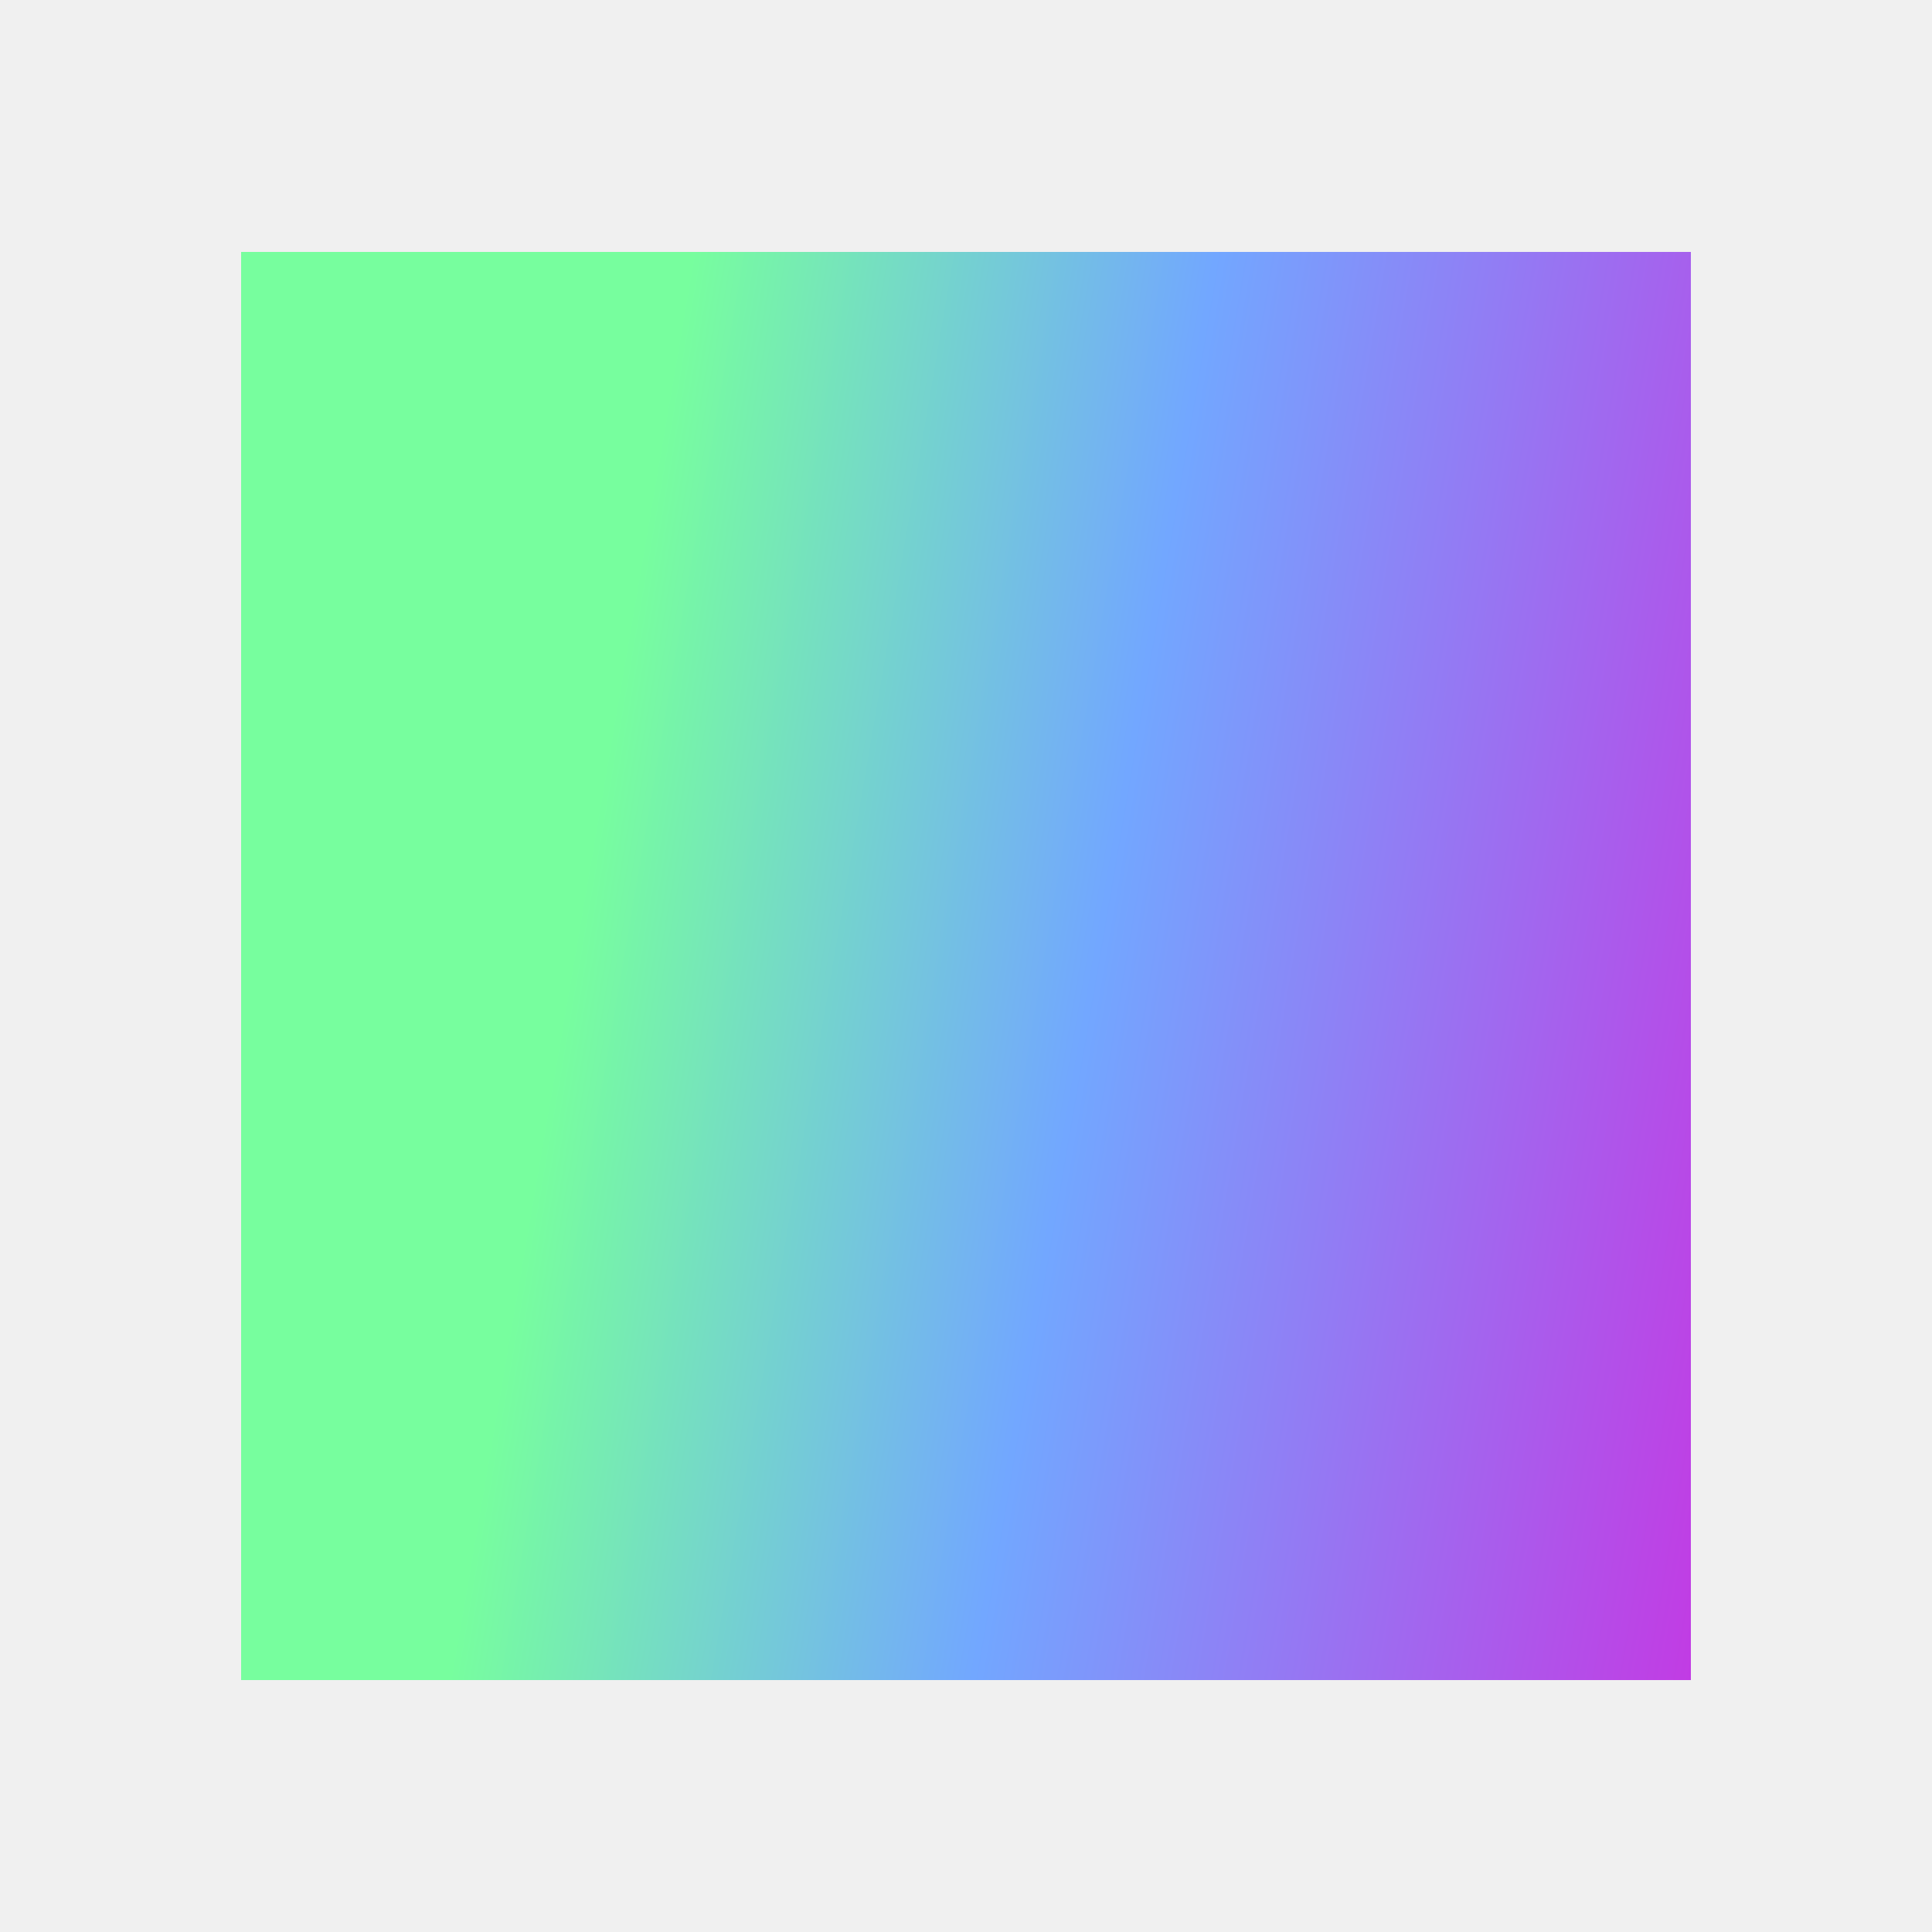
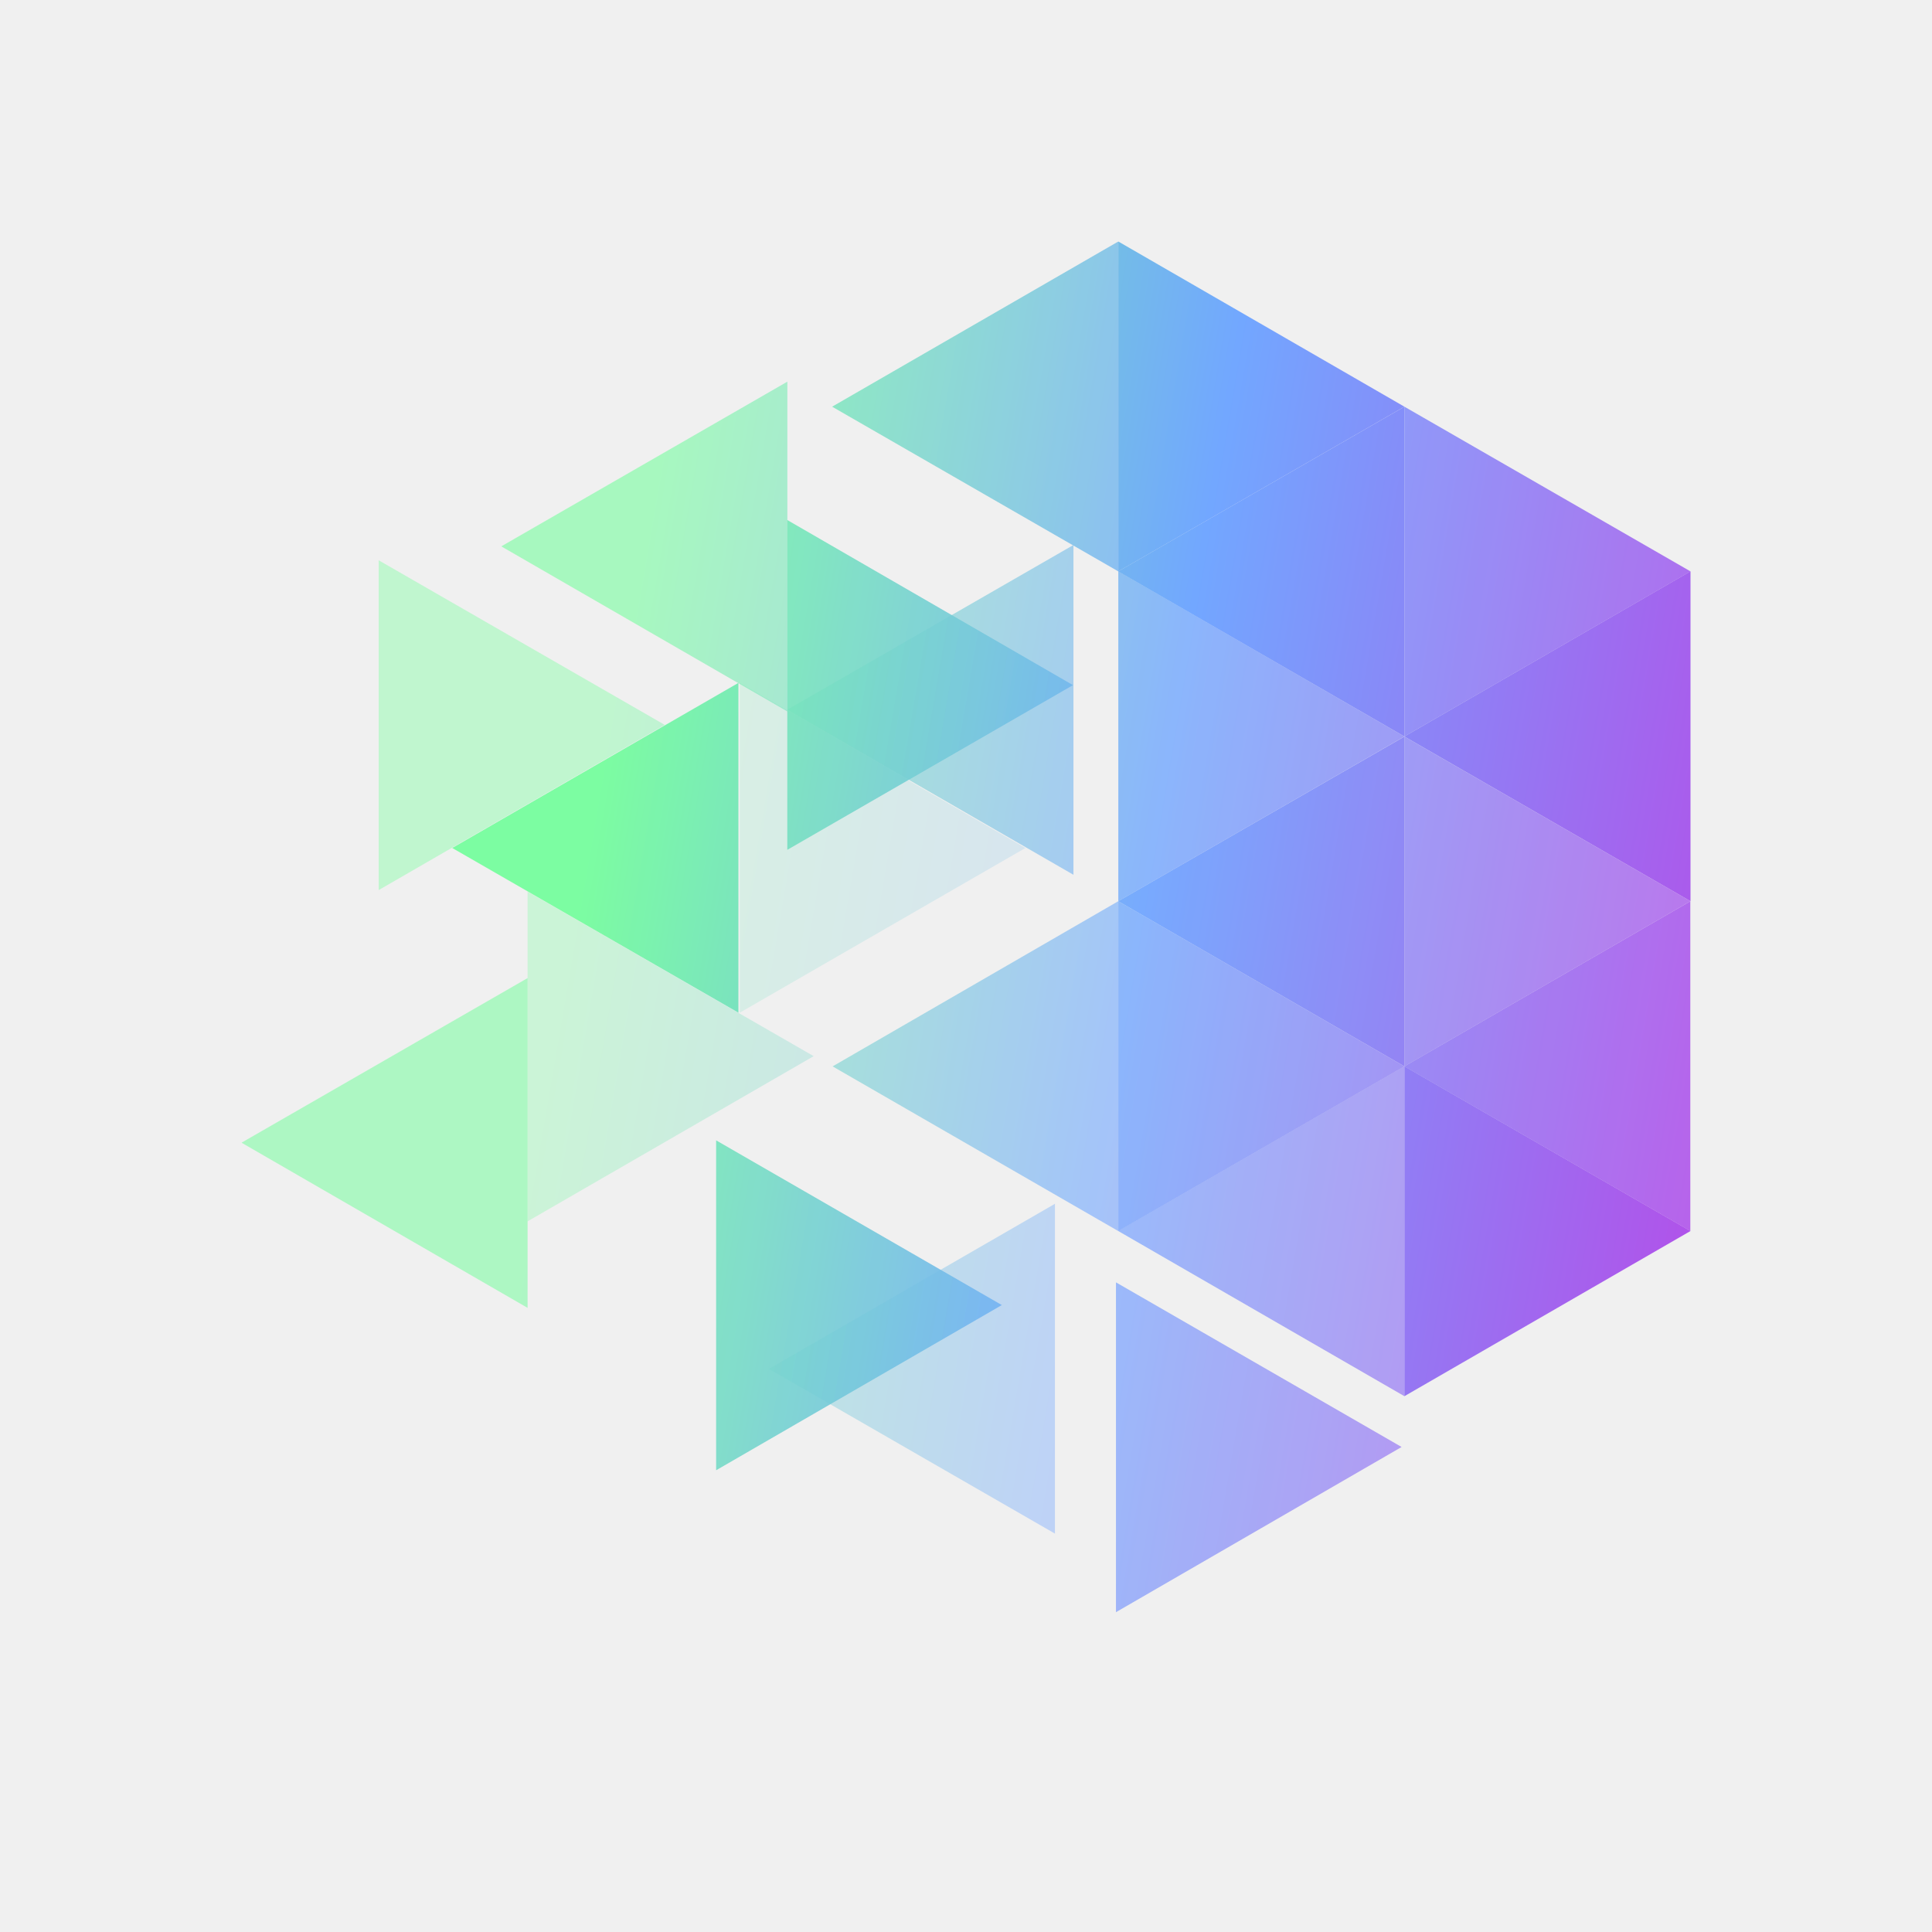
<svg xmlns="http://www.w3.org/2000/svg" width="24" height="24" fill="none" viewBox="0 0 24 24">
-   <path fill="#000" d="M3.255 4.018h16.728V19.84H3.255z" />
-   <path fill="#fff" d="M13.377 4.018v3.808l3.303-1.902z" />
-   <path fill="url(#iotex__a)" d="M3 3.13h18v17.74H3z" />
-   <path fill="#fff" d="M16.68 5.924v3.808l3.303-1.906z" opacity=".9" />
-   <path fill="url(#iotex__b)" d="M3 3.13h18v17.74H3z" />
-   <path fill="#fff" d="M13.377 7.825v3.808l3.303-1.901z" opacity=".8" />
-   <path fill="url(#iotex__c)" d="M3 3.13h18v17.74H3z" />
-   <path fill="#fff" d="M16.68 9.732v3.808l3.303-1.907z" opacity=".8" />
-   <path fill="url(#iotex__d)" d="M3 3.13h18v17.74H3z" />
-   <path fill="#fff" d="M13.377 11.634v3.807l3.303-1.9z" opacity=".8" />
-   <path fill="url(#iotex__e)" d="M3 3.13h18v17.74H3z" />
-   <path fill="#fff" d="M16.68 13.54v3.807l3.303-1.906z" />
-   <path fill="url(#iotex__f)" d="M3 3.13h18v17.74H3z" />
-   <path fill="#fff" d="M4.838 7.697v3.808l3.303-1.907z" opacity=".4" />
-   <path fill="url(#iotex__g)" d="M3 3.13h18v17.74H3z" />
-   <path fill="#fff" d="M9.007 9.113v3.807l3.297-1.9z" opacity=".2" />
-   <path fill="url(#iotex__h)" d="M3 3.13h18v17.74H3z" />
-   <path fill="#fff" d="M6.558 11.521v3.808l3.303-1.906z" opacity=".3" />
-   <path fill="url(#iotex__i)" d="M3 3.13h18v17.74H3z" />
-   <path fill="#fff" d="M8.734 14.395v3.807l3.298-1.906z" opacity=".9" />
-   <path fill="url(#iotex__j)" d="M3 3.13h18v17.74H3z" />
-   <path fill="#fff" d="M13.35 16.034v3.807l3.298-1.907z" opacity=".7" />
-   <path fill="url(#iotex__k)" d="M3 3.13h18v17.74H3z" />
-   <path fill="#fff" d="M9.556 7.233v3.808l3.297-1.902z" opacity=".9" />
-   <path fill="url(#iotex__l)" d="M3 3.13h18v17.74H3z" />
-   <path fill="#fff" d="M13.377 4.018v3.808l-3.303-1.902z" opacity=".8" />
-   <path fill="url(#iotex__m)" d="M3 3.13h18v17.74H3z" />
-   <path fill="#fff" d="M9.557 5.636v3.806L6.253 7.537z" opacity=".6" />
-   <path fill="url(#iotex__n)" d="M3 3.13h18v17.74H3z" />
-   <path fill="#fff" d="M12.859 7.52v3.809L9.556 9.422z" opacity=".6" />
-   <path fill="url(#iotex__o)" d="M3 3.13h18v17.74H3z" />
-   <path fill="#fff" d="M8.99 9.113v3.807l-3.302-1.9z" opacity=".95" />
-   <path fill="url(#iotex__p)" d="M3 3.13h18v17.74H3z" />
-   <path fill="#fff" d="M13.377 11.634v3.807l-3.298-1.9z" opacity=".6" />
-   <path fill="url(#iotex__q)" d="M3 3.13h18v17.74H3z" />
-   <path fill="#fff" d="M6.558 12.52v3.808l-3.303-1.907z" opacity=".55" />
-   <path fill="url(#iotex__r)" d="M3 3.13h18v17.74H3z" />
-   <path fill="#fff" d="M19.982 7.825v3.808L16.68 9.732z" />
-   <path fill="url(#iotex__s)" d="M3 3.13h18v17.74H3z" />
-   <path fill="#fff" d="M16.68 9.732v3.808l-3.304-1.907z" opacity=".95" />
-   <path fill="url(#iotex__t)" d="M3 3.13h18v17.74H3z" />
-   <path fill="#fff" d="M19.982 11.634v3.807l-3.303-1.9z" opacity=".9" />
-   <path fill="url(#iotex__u)" d="M3 3.13h18v17.74H3z" />
-   <path fill="#fff" d="M16.68 13.54v3.807l-3.304-1.906z" opacity=".7" />
-   <path fill="url(#iotex__v)" d="M3 3.13h18v17.74H3z" />
-   <path fill="#fff" d="M12.645 15.126v3.808l-3.303-1.901z" opacity=".4" />
-   <path fill="url(#iotex__w)" d="M3 3.13h18v17.74H3z" />
-   <path fill="#fff" d="M16.68 5.924v3.808l-3.304-1.906z" />
-   <path fill="url(#iotex__x)" d="M3 3.13h18v17.74H3z" />
+   <mask id="iotex__a" width="5" height="5" x="13" y="3" maskUnits="userSpaceOnUse" style="mask-type:alpha">
+     <path fill="#fff" d="M13.892 3v4.098l3.554-2.046z" />
+   </mask>
+   <g mask="url(#iotex__a)">
+     <path fill="url(#iotex__b)" d="M22.095 2.045H2.726v19.09h19.369z" />
+   </g>
+   <mask id="iotex__c" width="4" height="5" x="17" y="5" maskUnits="userSpaceOnUse" style="mask-type:alpha">
+     <path fill="#fff" d="M17.446 5.052v4.097L21 7.098z" opacity=".9" />
+   </mask>
+   <g mask="url(#iotex__c)">
+     <path fill="url(#iotex__d)" d="M22.095 2.045H2.726v19.09h19.369z" />
+   </g>
+   <mask id="iotex__e" width="5" height="5" x="13" y="7" maskUnits="userSpaceOnUse" style="mask-type:alpha">
+     <path fill="#fff" d="M13.892 7.097v4.098l3.554-2.046z" opacity=".8" />
+   </mask>
+   <g mask="url(#iotex__e)">
+     <path fill="url(#iotex__f)" d="M22.095 2.045H2.726v19.09h19.369z" />
+   </g>
+   <mask id="iotex__g" width="4" height="5" x="17" y="9" maskUnits="userSpaceOnUse" style="mask-type:alpha">
+     <path fill="#fff" d="M17.446 9.15v4.097L21 11.195z" opacity=".8" />
+   </mask>
+   <g mask="url(#iotex__g)">
+     <path fill="url(#iotex__h)" d="M22.095 2.045H2.726v19.09h19.369z" />
+   </g>
+   <mask id="iotex__i" width="5" height="5" x="13" y="11" maskUnits="userSpaceOnUse" style="mask-type:alpha">
+     <path fill="#fff" d="M13.892 11.195v4.098l3.554-2.046z" opacity=".8" />
+   </mask>
+   <g mask="url(#iotex__i)">
+     <path fill="url(#iotex__j)" d="M22.095 2.045H2.726v19.09h19.369z" />
+   </g>
+   <mask id="iotex__k" width="4" height="5" x="17" y="13" maskUnits="userSpaceOnUse" style="mask-type:alpha">
+     <path fill="#fff" d="M17.446 13.246v4.098L21 15.292z" />
+   </mask>
+   <g mask="url(#iotex__k)">
+     <path fill="url(#iotex__l)" d="M22.095 2.045H2.726v19.09h19.369z" />
+   </g>
+   <mask id="iotex__m" width="5" height="6" x="4" y="6" maskUnits="userSpaceOnUse" style="mask-type:alpha">
+     <path fill="#fff" d="M4.704 6.96v4.097l3.554-2.052z" opacity=".4" />
+   </mask>
+   <g mask="url(#iotex__m)">
+     <path fill="url(#iotex__n)" d="M22.095 2.045H2.726v19.09h19.369z" />
+   </g>
+   <mask id="iotex__o" width="4" height="5" x="9" y="8" maskUnits="userSpaceOnUse" style="mask-type:alpha">
+     <path fill="#fff" d="M9.19 8.483v4.097l3.548-2.046z" opacity=".2" />
+   </mask>
+   <g mask="url(#iotex__o)">
+     <path fill="url(#iotex__p)" d="M22.095 2.045H2.726v19.09h19.369z" />
+   </g>
+   <mask id="iotex__q" width="5" height="5" x="6" y="11" maskUnits="userSpaceOnUse" style="mask-type:alpha">
+     <path fill="#fff" d="M6.554 11.075v4.097l3.554-2.052z" opacity=".3" />
+   </mask>
+   <g mask="url(#iotex__q)">
+     <path fill="url(#iotex__r)" d="M22.095 2.045H2.726v19.09h19.369z" />
+   </g>
+   <mask id="iotex__s" width="5" height="5" x="8" y="14" maskUnits="userSpaceOnUse" style="mask-type:alpha">
+     <path fill="#fff" d="M8.896 14.166v4.098l3.549-2.052z" opacity=".9" />
+   </mask>
+   <g mask="url(#iotex__s)">
+     <path fill="url(#iotex__t)" d="M22.095 2.045H2.726v19.09h19.369z" />
+   </g>
+   <mask id="iotex__u" width="5" height="6" x="13" y="15" maskUnits="userSpaceOnUse" style="mask-type:alpha">
+     <path fill="#fff" d="M13.863 15.93v4.097l3.548-2.052z" opacity=".7" />
+   </mask>
+   <g mask="url(#iotex__u)">
+     <path fill="url(#iotex__v)" d="M22.095 2.045H2.726v19.09h19.369z" />
+   </g>
+   <mask id="iotex__w" width="5" height="5" x="9" y="6" maskUnits="userSpaceOnUse" style="mask-type:alpha">
+     <path fill="#fff" d="M9.78 6.46v4.097l3.549-2.046z" opacity=".9" />
+   </mask>
+   <g mask="url(#iotex__w)">
+     <path fill="url(#iotex__x)" d="M22.095 2.045H2.726v19.09h19.369z" />
+   </g>
+   <mask id="iotex__y" width="4" height="5" x="10" y="3" maskUnits="userSpaceOnUse" style="mask-type:alpha">
+     <path fill="#fff" d="M13.892 3v4.098l-3.555-2.046z" opacity=".8" />
+   </mask>
+   <g mask="url(#iotex__y)">
+     <path fill="url(#iotex__z)" d="M22.095 2.045H2.726v19.09h19.369z" />
+   </g>
+   <mask id="iotex__A" width="4" height="5" x="6" y="4" maskUnits="userSpaceOnUse" style="mask-type:alpha">
+     <path fill="#fff" d="M9.781 4.741v4.097L6.227 6.787z" opacity=".6" />
+   </mask>
+   <g mask="url(#iotex__A)">
+     <path fill="url(#iotex__B)" d="M22.095 2.045H2.726v19.09h19.369z" />
+   </g>
+   <mask id="iotex__C" width="5" height="5" x="9" y="6" maskUnits="userSpaceOnUse" style="mask-type:alpha">
+     <path fill="#fff" d="M13.335 6.77v4.097L9.78 8.816z" opacity=".6" />
+   </mask>
+   <g mask="url(#iotex__C)">
+     <path fill="url(#iotex__D)" d="M22.095 2.045H2.726v19.09h19.369z" />
+   </g>
+   <mask id="iotex__E" width="5" height="5" x="5" y="8" maskUnits="userSpaceOnUse" style="mask-type:alpha">
+     <path fill="#fff" d="M9.173 8.483v4.097l-3.555-2.046z" opacity=".95" />
+   </mask>
+   <g mask="url(#iotex__E)">
+     <path fill="url(#iotex__F)" d="M22.095 2.045H2.726v19.09h19.369z" />
+   </g>
+   <mask id="iotex__G" width="4" height="5" x="10" y="11" maskUnits="userSpaceOnUse" style="mask-type:alpha">
+     <path fill="#fff" d="M13.892 11.195v4.098l-3.549-2.046z" opacity=".6" />
+   </mask>
+   <g mask="url(#iotex__G)">
+     <path fill="url(#iotex__H)" d="M22.095 2.045H2.726v19.09h19.369z" />
+   </g>
+   <mask id="iotex__I" width="4" height="5" x="3" y="12" maskUnits="userSpaceOnUse" style="mask-type:alpha">
+     <path fill="#fff" d="M6.554 12.15v4.097L3 14.195z" opacity=".55" />
+   </mask>
+   <g mask="url(#iotex__I)">
+     <path fill="url(#iotex__J)" d="M22.095 2.045H2.726v19.09h19.369z" />
+   </g>
+   <mask id="iotex__K" width="4" height="5" x="17" y="7" maskUnits="userSpaceOnUse" style="mask-type:alpha">
+     <path fill="#fff" d="M21 7.097v4.098l-3.555-2.046z" />
+   </mask>
+   <g mask="url(#iotex__K)">
+     <path fill="url(#iotex__L)" d="M22.095 2.045H2.726v19.09h19.369z" />
+   </g>
+   <mask id="iotex__M" width="5" height="5" x="13" y="9" maskUnits="userSpaceOnUse" style="mask-type:alpha">
+     <path fill="#fff" d="M17.446 9.15v4.097l-3.555-2.052z" opacity=".95" />
+   </mask>
+   <g mask="url(#iotex__M)">
+     <path fill="url(#iotex__N)" d="M22.095 2.045H2.726v19.09h19.369z" />
+   </g>
+   <mask id="iotex__O" width="4" height="5" x="17" y="11" maskUnits="userSpaceOnUse" style="mask-type:alpha">
+     <path fill="#fff" d="M21 11.195v4.098l-3.555-2.046z" opacity=".9" />
+   </mask>
+   <g mask="url(#iotex__O)">
+     <path fill="url(#iotex__P)" d="M22.095 2.045H2.726v19.09h19.369z" />
+   </g>
+   <mask id="iotex__Q" width="5" height="5" x="13" y="13" maskUnits="userSpaceOnUse" style="mask-type:alpha">
+     <path fill="#fff" d="M17.446 13.246v4.098l-3.555-2.052z" opacity=".7" />
+   </mask>
+   <g mask="url(#iotex__Q)">
+     <path fill="url(#iotex__R)" d="M22.095 2.045H2.726v19.09h19.369z" />
+   </g>
+   <mask id="iotex__S" width="5" height="6" x="9" y="14" maskUnits="userSpaceOnUse" style="mask-type:alpha">
+     <path fill="#fff" d="M13.105 14.954v4.097l-3.554-2.046z" opacity=".4" />
+   </mask>
+   <g mask="url(#iotex__S)">
+     <path fill="url(#iotex__T)" d="M22.095 2.045H2.726v19.09h19.369z" />
+   </g>
+   <mask id="iotex__U" width="5" height="5" x="13" y="5" maskUnits="userSpaceOnUse" style="mask-type:alpha">
+     <path fill="#fff" d="M17.446 5.052v4.097L13.89 7.098z" />
+   </mask>
+   <g mask="url(#iotex__U)">
+     <path fill="url(#iotex__V)" d="M22.095 2.045H2.726v19.09h19.369z" />
+   </g>
  <defs>
-     <linearGradient id="iotex__a" x1="5.348" x2="26.491" y1="13.284" y2="16.892" gradientUnits="userSpaceOnUse">
-       <stop offset=".07" stop-color="#77FE9E" />
-       <stop offset=".369" stop-color="#72A7FF" />
-       <stop offset="1" stop-color="#EC02D5" />
-     </linearGradient>
-     <linearGradient id="iotex__b" x1="5.348" x2="26.491" y1="13.284" y2="16.892" gradientUnits="userSpaceOnUse">
-       <stop offset=".07" stop-color="#77FE9E" />
-       <stop offset=".369" stop-color="#72A7FF" />
-       <stop offset="1" stop-color="#EC02D5" />
-     </linearGradient>
-     <linearGradient id="iotex__c" x1="5.348" x2="26.491" y1="13.284" y2="16.892" gradientUnits="userSpaceOnUse">
-       <stop offset=".07" stop-color="#77FE9E" />
-       <stop offset=".369" stop-color="#72A7FF" />
-       <stop offset="1" stop-color="#EC02D5" />
-     </linearGradient>
-     <linearGradient id="iotex__d" x1="5.348" x2="26.491" y1="13.284" y2="16.892" gradientUnits="userSpaceOnUse">
-       <stop offset=".07" stop-color="#77FE9E" />
-       <stop offset=".369" stop-color="#72A7FF" />
-       <stop offset="1" stop-color="#EC02D5" />
-     </linearGradient>
-     <linearGradient id="iotex__e" x1="5.348" x2="26.491" y1="13.284" y2="16.892" gradientUnits="userSpaceOnUse">
-       <stop offset=".07" stop-color="#77FE9E" />
-       <stop offset=".369" stop-color="#72A7FF" />
-       <stop offset="1" stop-color="#EC02D5" />
-     </linearGradient>
-     <linearGradient id="iotex__f" x1="5.348" x2="26.491" y1="13.284" y2="16.892" gradientUnits="userSpaceOnUse">
-       <stop offset=".07" stop-color="#77FE9E" />
-       <stop offset=".369" stop-color="#72A7FF" />
-       <stop offset="1" stop-color="#EC02D5" />
-     </linearGradient>
-     <linearGradient id="iotex__g" x1="5.348" x2="26.491" y1="13.284" y2="16.892" gradientUnits="userSpaceOnUse">
-       <stop offset=".07" stop-color="#77FE9E" />
-       <stop offset=".369" stop-color="#72A7FF" />
-       <stop offset="1" stop-color="#EC02D5" />
-     </linearGradient>
-     <linearGradient id="iotex__h" x1="5.348" x2="26.49" y1="13.284" y2="16.892" gradientUnits="userSpaceOnUse">
-       <stop offset=".07" stop-color="#77FE9E" />
-       <stop offset=".369" stop-color="#72A7FF" />
-       <stop offset="1" stop-color="#EC02D5" />
-     </linearGradient>
-     <linearGradient id="iotex__i" x1="5.348" x2="26.491" y1="13.284" y2="16.892" gradientUnits="userSpaceOnUse">
-       <stop offset=".07" stop-color="#77FE9E" />
-       <stop offset=".369" stop-color="#72A7FF" />
-       <stop offset="1" stop-color="#EC02D5" />
-     </linearGradient>
-     <linearGradient id="iotex__j" x1="5.348" x2="26.491" y1="13.284" y2="16.892" gradientUnits="userSpaceOnUse">
-       <stop offset=".07" stop-color="#77FE9E" />
-       <stop offset=".369" stop-color="#72A7FF" />
-       <stop offset="1" stop-color="#EC02D5" />
-     </linearGradient>
-     <linearGradient id="iotex__k" x1="5.348" x2="26.491" y1="13.284" y2="16.892" gradientUnits="userSpaceOnUse">
-       <stop offset=".07" stop-color="#77FE9E" />
-       <stop offset=".369" stop-color="#72A7FF" />
-       <stop offset="1" stop-color="#EC02D5" />
-     </linearGradient>
-     <linearGradient id="iotex__l" x1="5.348" x2="26.49" y1="13.284" y2="16.892" gradientUnits="userSpaceOnUse">
-       <stop offset=".07" stop-color="#77FE9E" />
-       <stop offset=".369" stop-color="#72A7FF" />
-       <stop offset="1" stop-color="#EC02D5" />
-     </linearGradient>
-     <linearGradient id="iotex__m" x1="5.348" x2="26.491" y1="13.284" y2="16.892" gradientUnits="userSpaceOnUse">
-       <stop offset=".07" stop-color="#77FE9E" />
-       <stop offset=".369" stop-color="#72A7FF" />
-       <stop offset="1" stop-color="#EC02D5" />
-     </linearGradient>
-     <linearGradient id="iotex__n" x1="5.348" x2="26.49" y1="13.284" y2="16.892" gradientUnits="userSpaceOnUse">
-       <stop offset=".07" stop-color="#77FE9E" />
-       <stop offset=".369" stop-color="#72A7FF" />
-       <stop offset="1" stop-color="#EC02D5" />
-     </linearGradient>
-     <linearGradient id="iotex__o" x1="5.348" x2="26.491" y1="13.284" y2="16.892" gradientUnits="userSpaceOnUse">
-       <stop offset=".07" stop-color="#77FE9E" />
-       <stop offset=".369" stop-color="#72A7FF" />
-       <stop offset="1" stop-color="#EC02D5" />
-     </linearGradient>
-     <linearGradient id="iotex__p" x1="5.348" x2="26.491" y1="13.284" y2="16.892" gradientUnits="userSpaceOnUse">
-       <stop offset=".07" stop-color="#77FE9E" />
-       <stop offset=".369" stop-color="#72A7FF" />
-       <stop offset="1" stop-color="#EC02D5" />
-     </linearGradient>
-     <linearGradient id="iotex__q" x1="5.348" x2="26.49" y1="13.284" y2="16.892" gradientUnits="userSpaceOnUse">
-       <stop offset=".07" stop-color="#77FE9E" />
-       <stop offset=".369" stop-color="#72A7FF" />
-       <stop offset="1" stop-color="#EC02D5" />
-     </linearGradient>
-     <linearGradient id="iotex__r" x1="5.348" x2="26.491" y1="13.284" y2="16.892" gradientUnits="userSpaceOnUse">
-       <stop offset=".07" stop-color="#77FE9E" />
-       <stop offset=".369" stop-color="#72A7FF" />
-       <stop offset="1" stop-color="#EC02D5" />
-     </linearGradient>
-     <linearGradient id="iotex__s" x1="5.348" x2="26.49" y1="13.284" y2="16.892" gradientUnits="userSpaceOnUse">
-       <stop offset=".07" stop-color="#77FE9E" />
-       <stop offset=".369" stop-color="#72A7FF" />
-       <stop offset="1" stop-color="#EC02D5" />
-     </linearGradient>
-     <linearGradient id="iotex__t" x1="5.348" x2="26.49" y1="13.284" y2="16.892" gradientUnits="userSpaceOnUse">
-       <stop offset=".07" stop-color="#77FE9E" />
-       <stop offset=".369" stop-color="#72A7FF" />
-       <stop offset="1" stop-color="#EC02D5" />
-     </linearGradient>
-     <linearGradient id="iotex__u" x1="5.348" x2="26.49" y1="13.284" y2="16.892" gradientUnits="userSpaceOnUse">
-       <stop offset=".07" stop-color="#77FE9E" />
-       <stop offset=".369" stop-color="#72A7FF" />
-       <stop offset="1" stop-color="#EC02D5" />
-     </linearGradient>
-     <linearGradient id="iotex__v" x1="5.348" x2="26.49" y1="13.284" y2="16.892" gradientUnits="userSpaceOnUse">
-       <stop offset=".07" stop-color="#77FE9E" />
-       <stop offset=".369" stop-color="#72A7FF" />
-       <stop offset="1" stop-color="#EC02D5" />
-     </linearGradient>
-     <linearGradient id="iotex__w" x1="5.348" x2="26.491" y1="13.284" y2="16.892" gradientUnits="userSpaceOnUse">
-       <stop offset=".07" stop-color="#77FE9E" />
-       <stop offset=".369" stop-color="#72A7FF" />
-       <stop offset="1" stop-color="#EC02D5" />
-     </linearGradient>
-     <linearGradient id="iotex__x" x1="5.348" x2="26.49" y1="13.284" y2="16.892" gradientUnits="userSpaceOnUse">
+     <linearGradient id="iotex__b" x1="5.252" x2="28.003" y1="12.971" y2="16.854" gradientUnits="userSpaceOnUse">
+       <stop offset=".07" stop-color="#77FE9E" />
+       <stop offset=".369" stop-color="#72A7FF" />
+       <stop offset="1" stop-color="#EC02D5" />
+     </linearGradient>
+     <linearGradient id="iotex__d" x1="5.252" x2="28.003" y1="12.971" y2="16.854" gradientUnits="userSpaceOnUse">
+       <stop offset=".07" stop-color="#77FE9E" />
+       <stop offset=".369" stop-color="#72A7FF" />
+       <stop offset="1" stop-color="#EC02D5" />
+     </linearGradient>
+     <linearGradient id="iotex__f" x1="5.252" x2="28.003" y1="12.971" y2="16.854" gradientUnits="userSpaceOnUse">
+       <stop offset=".07" stop-color="#77FE9E" />
+       <stop offset=".369" stop-color="#72A7FF" />
+       <stop offset="1" stop-color="#EC02D5" />
+     </linearGradient>
+     <linearGradient id="iotex__h" x1="5.252" x2="28.003" y1="12.971" y2="16.854" gradientUnits="userSpaceOnUse">
+       <stop offset=".07" stop-color="#77FE9E" />
+       <stop offset=".369" stop-color="#72A7FF" />
+       <stop offset="1" stop-color="#EC02D5" />
+     </linearGradient>
+     <linearGradient id="iotex__j" x1="5.252" x2="28.003" y1="12.971" y2="16.854" gradientUnits="userSpaceOnUse">
+       <stop offset=".07" stop-color="#77FE9E" />
+       <stop offset=".369" stop-color="#72A7FF" />
+       <stop offset="1" stop-color="#EC02D5" />
+     </linearGradient>
+     <linearGradient id="iotex__l" x1="5.252" x2="28.003" y1="12.971" y2="16.854" gradientUnits="userSpaceOnUse">
+       <stop offset=".07" stop-color="#77FE9E" />
+       <stop offset=".369" stop-color="#72A7FF" />
+       <stop offset="1" stop-color="#EC02D5" />
+     </linearGradient>
+     <linearGradient id="iotex__n" x1="5.252" x2="28.003" y1="12.971" y2="16.854" gradientUnits="userSpaceOnUse">
+       <stop offset=".07" stop-color="#77FE9E" />
+       <stop offset=".369" stop-color="#72A7FF" />
+       <stop offset="1" stop-color="#EC02D5" />
+     </linearGradient>
+     <linearGradient id="iotex__p" x1="5.252" x2="28.003" y1="12.971" y2="16.854" gradientUnits="userSpaceOnUse">
+       <stop offset=".07" stop-color="#77FE9E" />
+       <stop offset=".369" stop-color="#72A7FF" />
+       <stop offset="1" stop-color="#EC02D5" />
+     </linearGradient>
+     <linearGradient id="iotex__r" x1="5.252" x2="28.003" y1="12.971" y2="16.854" gradientUnits="userSpaceOnUse">
+       <stop offset=".07" stop-color="#77FE9E" />
+       <stop offset=".369" stop-color="#72A7FF" />
+       <stop offset="1" stop-color="#EC02D5" />
+     </linearGradient>
+     <linearGradient id="iotex__t" x1="5.252" x2="28.003" y1="12.971" y2="16.854" gradientUnits="userSpaceOnUse">
+       <stop offset=".07" stop-color="#77FE9E" />
+       <stop offset=".369" stop-color="#72A7FF" />
+       <stop offset="1" stop-color="#EC02D5" />
+     </linearGradient>
+     <linearGradient id="iotex__v" x1="5.252" x2="28.003" y1="12.971" y2="16.854" gradientUnits="userSpaceOnUse">
+       <stop offset=".07" stop-color="#77FE9E" />
+       <stop offset=".369" stop-color="#72A7FF" />
+       <stop offset="1" stop-color="#EC02D5" />
+     </linearGradient>
+     <linearGradient id="iotex__x" x1="5.252" x2="28.003" y1="12.971" y2="16.854" gradientUnits="userSpaceOnUse">
+       <stop offset=".07" stop-color="#77FE9E" />
+       <stop offset=".369" stop-color="#72A7FF" />
+       <stop offset="1" stop-color="#EC02D5" />
+     </linearGradient>
+     <linearGradient id="iotex__z" x1="5.252" x2="28.003" y1="12.971" y2="16.854" gradientUnits="userSpaceOnUse">
+       <stop offset=".07" stop-color="#77FE9E" />
+       <stop offset=".369" stop-color="#72A7FF" />
+       <stop offset="1" stop-color="#EC02D5" />
+     </linearGradient>
+     <linearGradient id="iotex__B" x1="5.252" x2="28.003" y1="12.971" y2="16.854" gradientUnits="userSpaceOnUse">
+       <stop offset=".07" stop-color="#77FE9E" />
+       <stop offset=".369" stop-color="#72A7FF" />
+       <stop offset="1" stop-color="#EC02D5" />
+     </linearGradient>
+     <linearGradient id="iotex__D" x1="5.252" x2="28.003" y1="12.971" y2="16.854" gradientUnits="userSpaceOnUse">
+       <stop offset=".07" stop-color="#77FE9E" />
+       <stop offset=".369" stop-color="#72A7FF" />
+       <stop offset="1" stop-color="#EC02D5" />
+     </linearGradient>
+     <linearGradient id="iotex__F" x1="5.252" x2="28.003" y1="12.971" y2="16.854" gradientUnits="userSpaceOnUse">
+       <stop offset=".07" stop-color="#77FE9E" />
+       <stop offset=".369" stop-color="#72A7FF" />
+       <stop offset="1" stop-color="#EC02D5" />
+     </linearGradient>
+     <linearGradient id="iotex__H" x1="5.252" x2="28.003" y1="12.971" y2="16.854" gradientUnits="userSpaceOnUse">
+       <stop offset=".07" stop-color="#77FE9E" />
+       <stop offset=".369" stop-color="#72A7FF" />
+       <stop offset="1" stop-color="#EC02D5" />
+     </linearGradient>
+     <linearGradient id="iotex__J" x1="5.252" x2="28.003" y1="12.971" y2="16.854" gradientUnits="userSpaceOnUse">
+       <stop offset=".07" stop-color="#77FE9E" />
+       <stop offset=".369" stop-color="#72A7FF" />
+       <stop offset="1" stop-color="#EC02D5" />
+     </linearGradient>
+     <linearGradient id="iotex__L" x1="5.252" x2="28.003" y1="12.971" y2="16.854" gradientUnits="userSpaceOnUse">
+       <stop offset=".07" stop-color="#77FE9E" />
+       <stop offset=".369" stop-color="#72A7FF" />
+       <stop offset="1" stop-color="#EC02D5" />
+     </linearGradient>
+     <linearGradient id="iotex__N" x1="5.252" x2="28.003" y1="12.971" y2="16.854" gradientUnits="userSpaceOnUse">
+       <stop offset=".07" stop-color="#77FE9E" />
+       <stop offset=".369" stop-color="#72A7FF" />
+       <stop offset="1" stop-color="#EC02D5" />
+     </linearGradient>
+     <linearGradient id="iotex__P" x1="5.252" x2="28.003" y1="12.971" y2="16.854" gradientUnits="userSpaceOnUse">
+       <stop offset=".07" stop-color="#77FE9E" />
+       <stop offset=".369" stop-color="#72A7FF" />
+       <stop offset="1" stop-color="#EC02D5" />
+     </linearGradient>
+     <linearGradient id="iotex__R" x1="5.252" x2="28.003" y1="12.971" y2="16.854" gradientUnits="userSpaceOnUse">
+       <stop offset=".07" stop-color="#77FE9E" />
+       <stop offset=".369" stop-color="#72A7FF" />
+       <stop offset="1" stop-color="#EC02D5" />
+     </linearGradient>
+     <linearGradient id="iotex__T" x1="5.252" x2="28.003" y1="12.971" y2="16.854" gradientUnits="userSpaceOnUse">
+       <stop offset=".07" stop-color="#77FE9E" />
+       <stop offset=".369" stop-color="#72A7FF" />
+       <stop offset="1" stop-color="#EC02D5" />
+     </linearGradient>
+     <linearGradient id="iotex__V" x1="5.252" x2="28.003" y1="12.971" y2="16.854" gradientUnits="userSpaceOnUse">
      <stop offset=".07" stop-color="#77FE9E" />
      <stop offset=".369" stop-color="#72A7FF" />
      <stop offset="1" stop-color="#EC02D5" />
    </linearGradient>
  </defs>
</svg>
